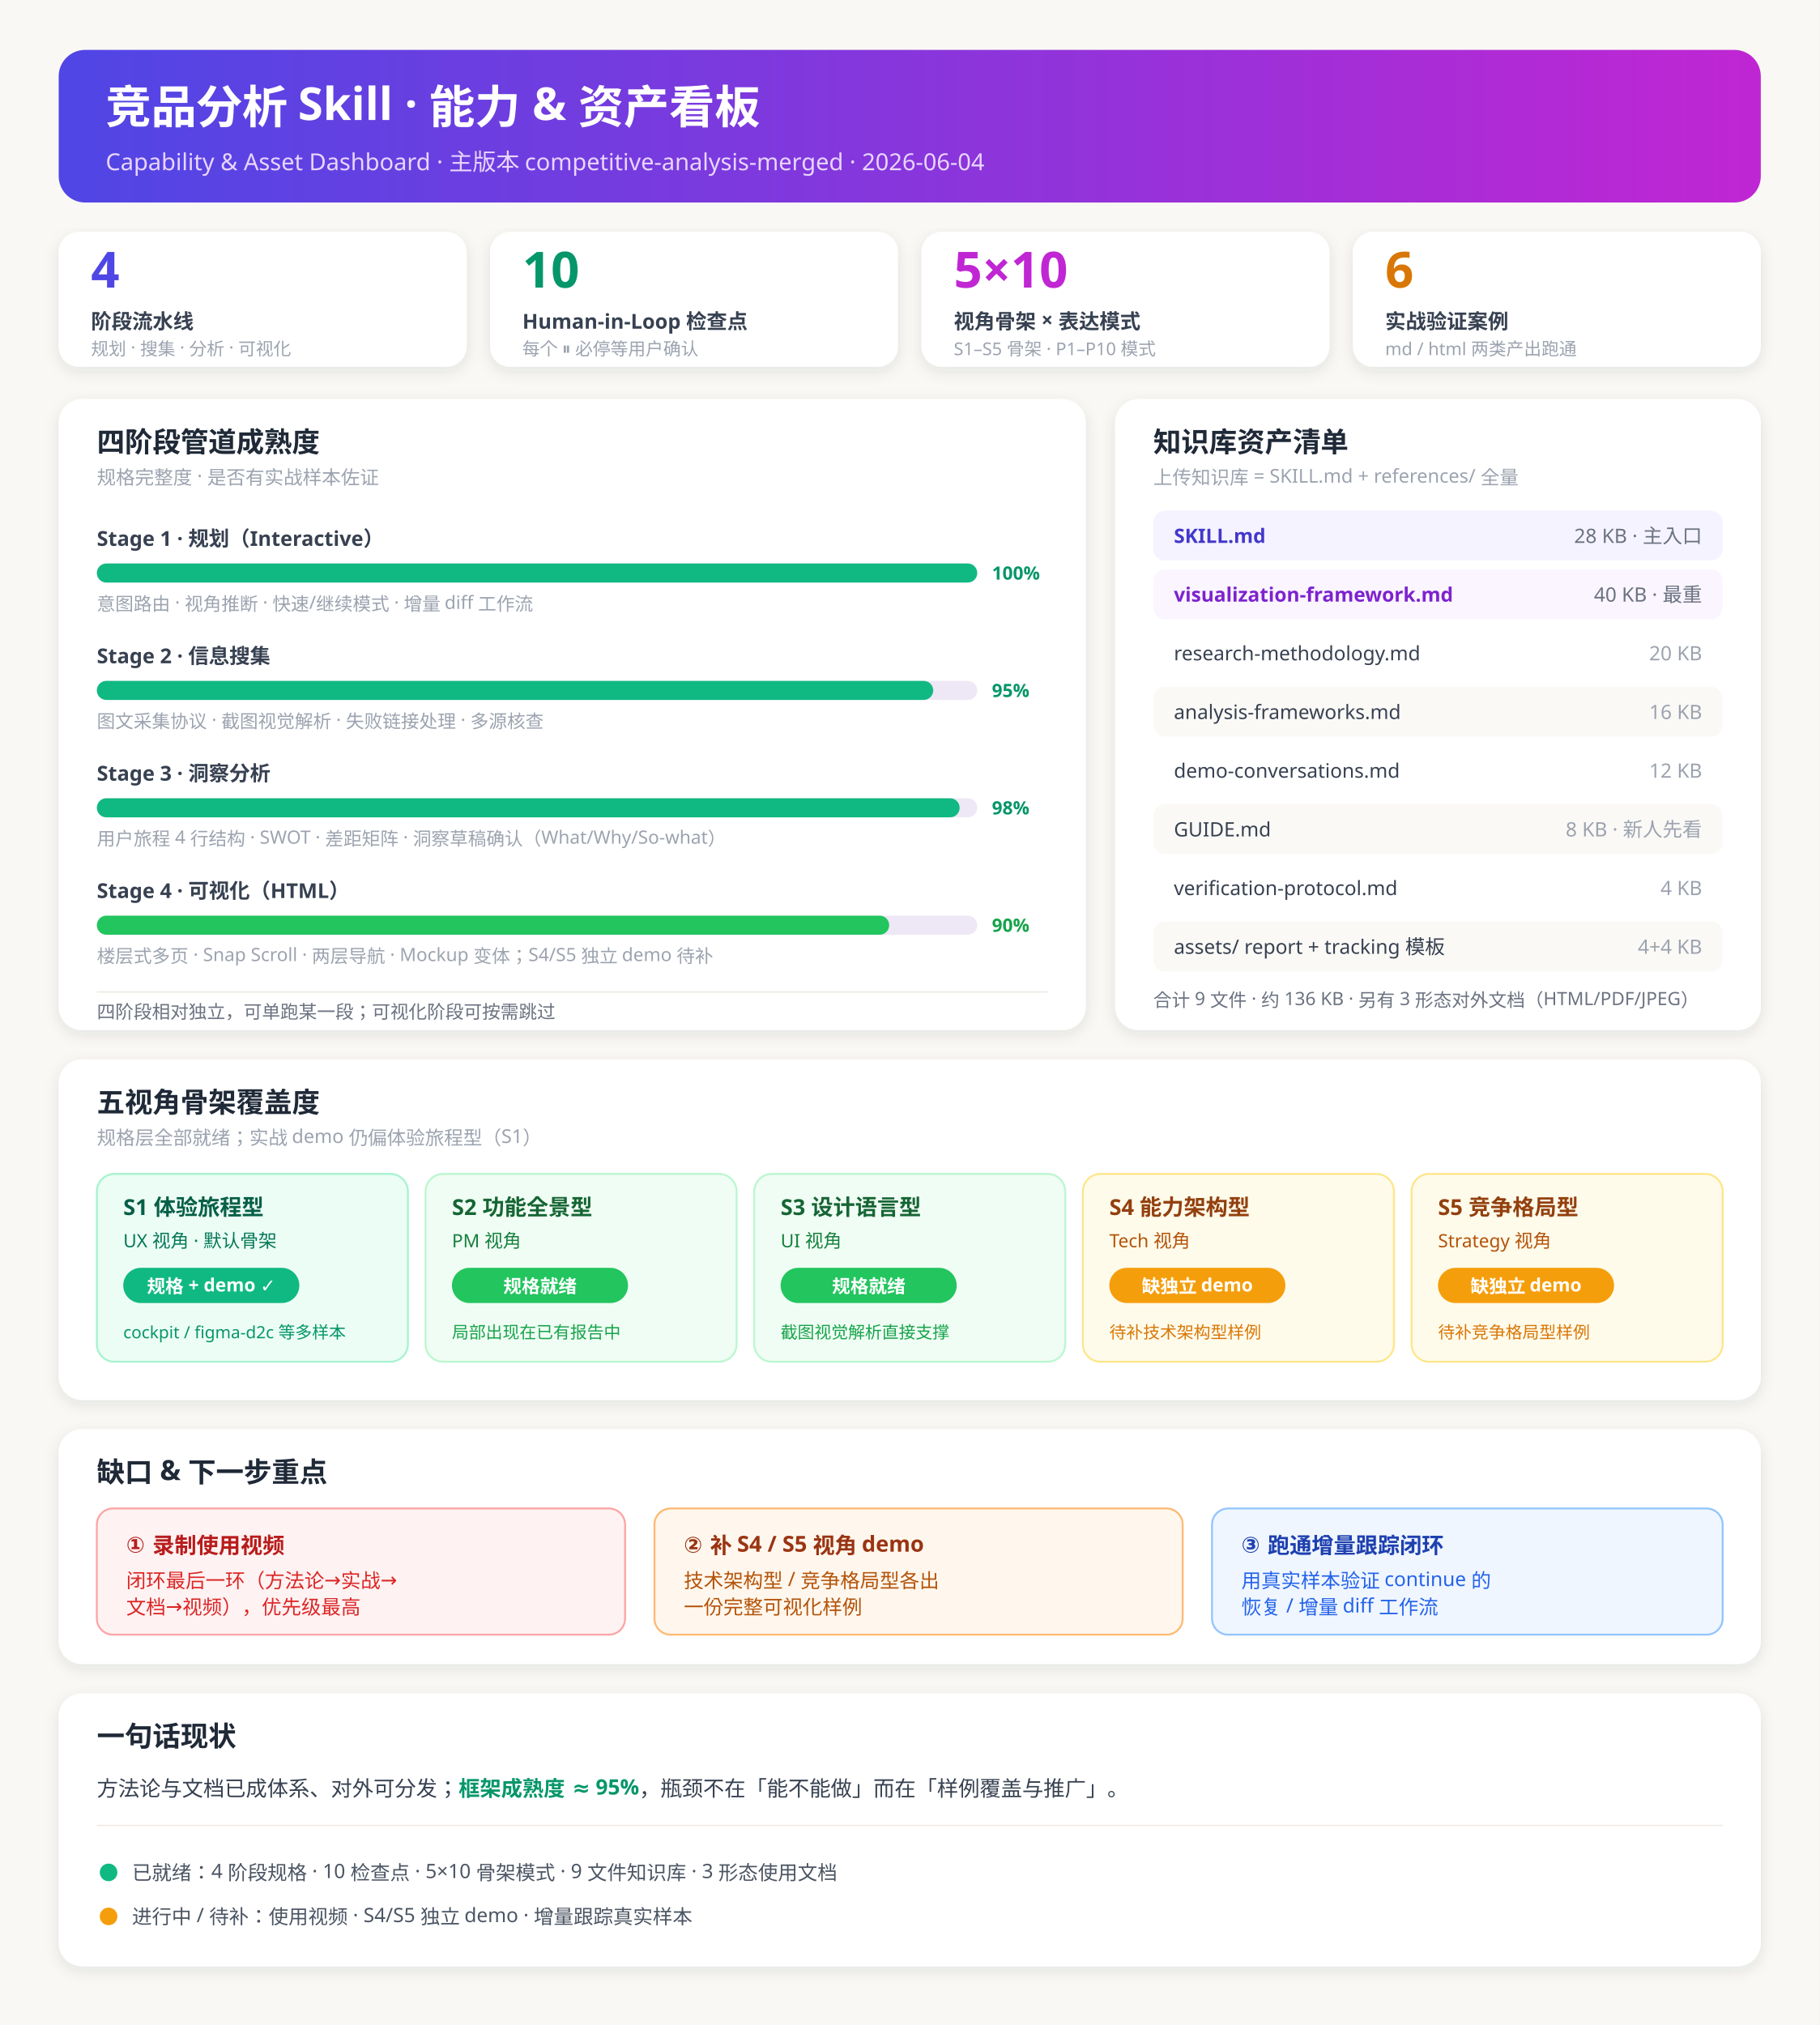
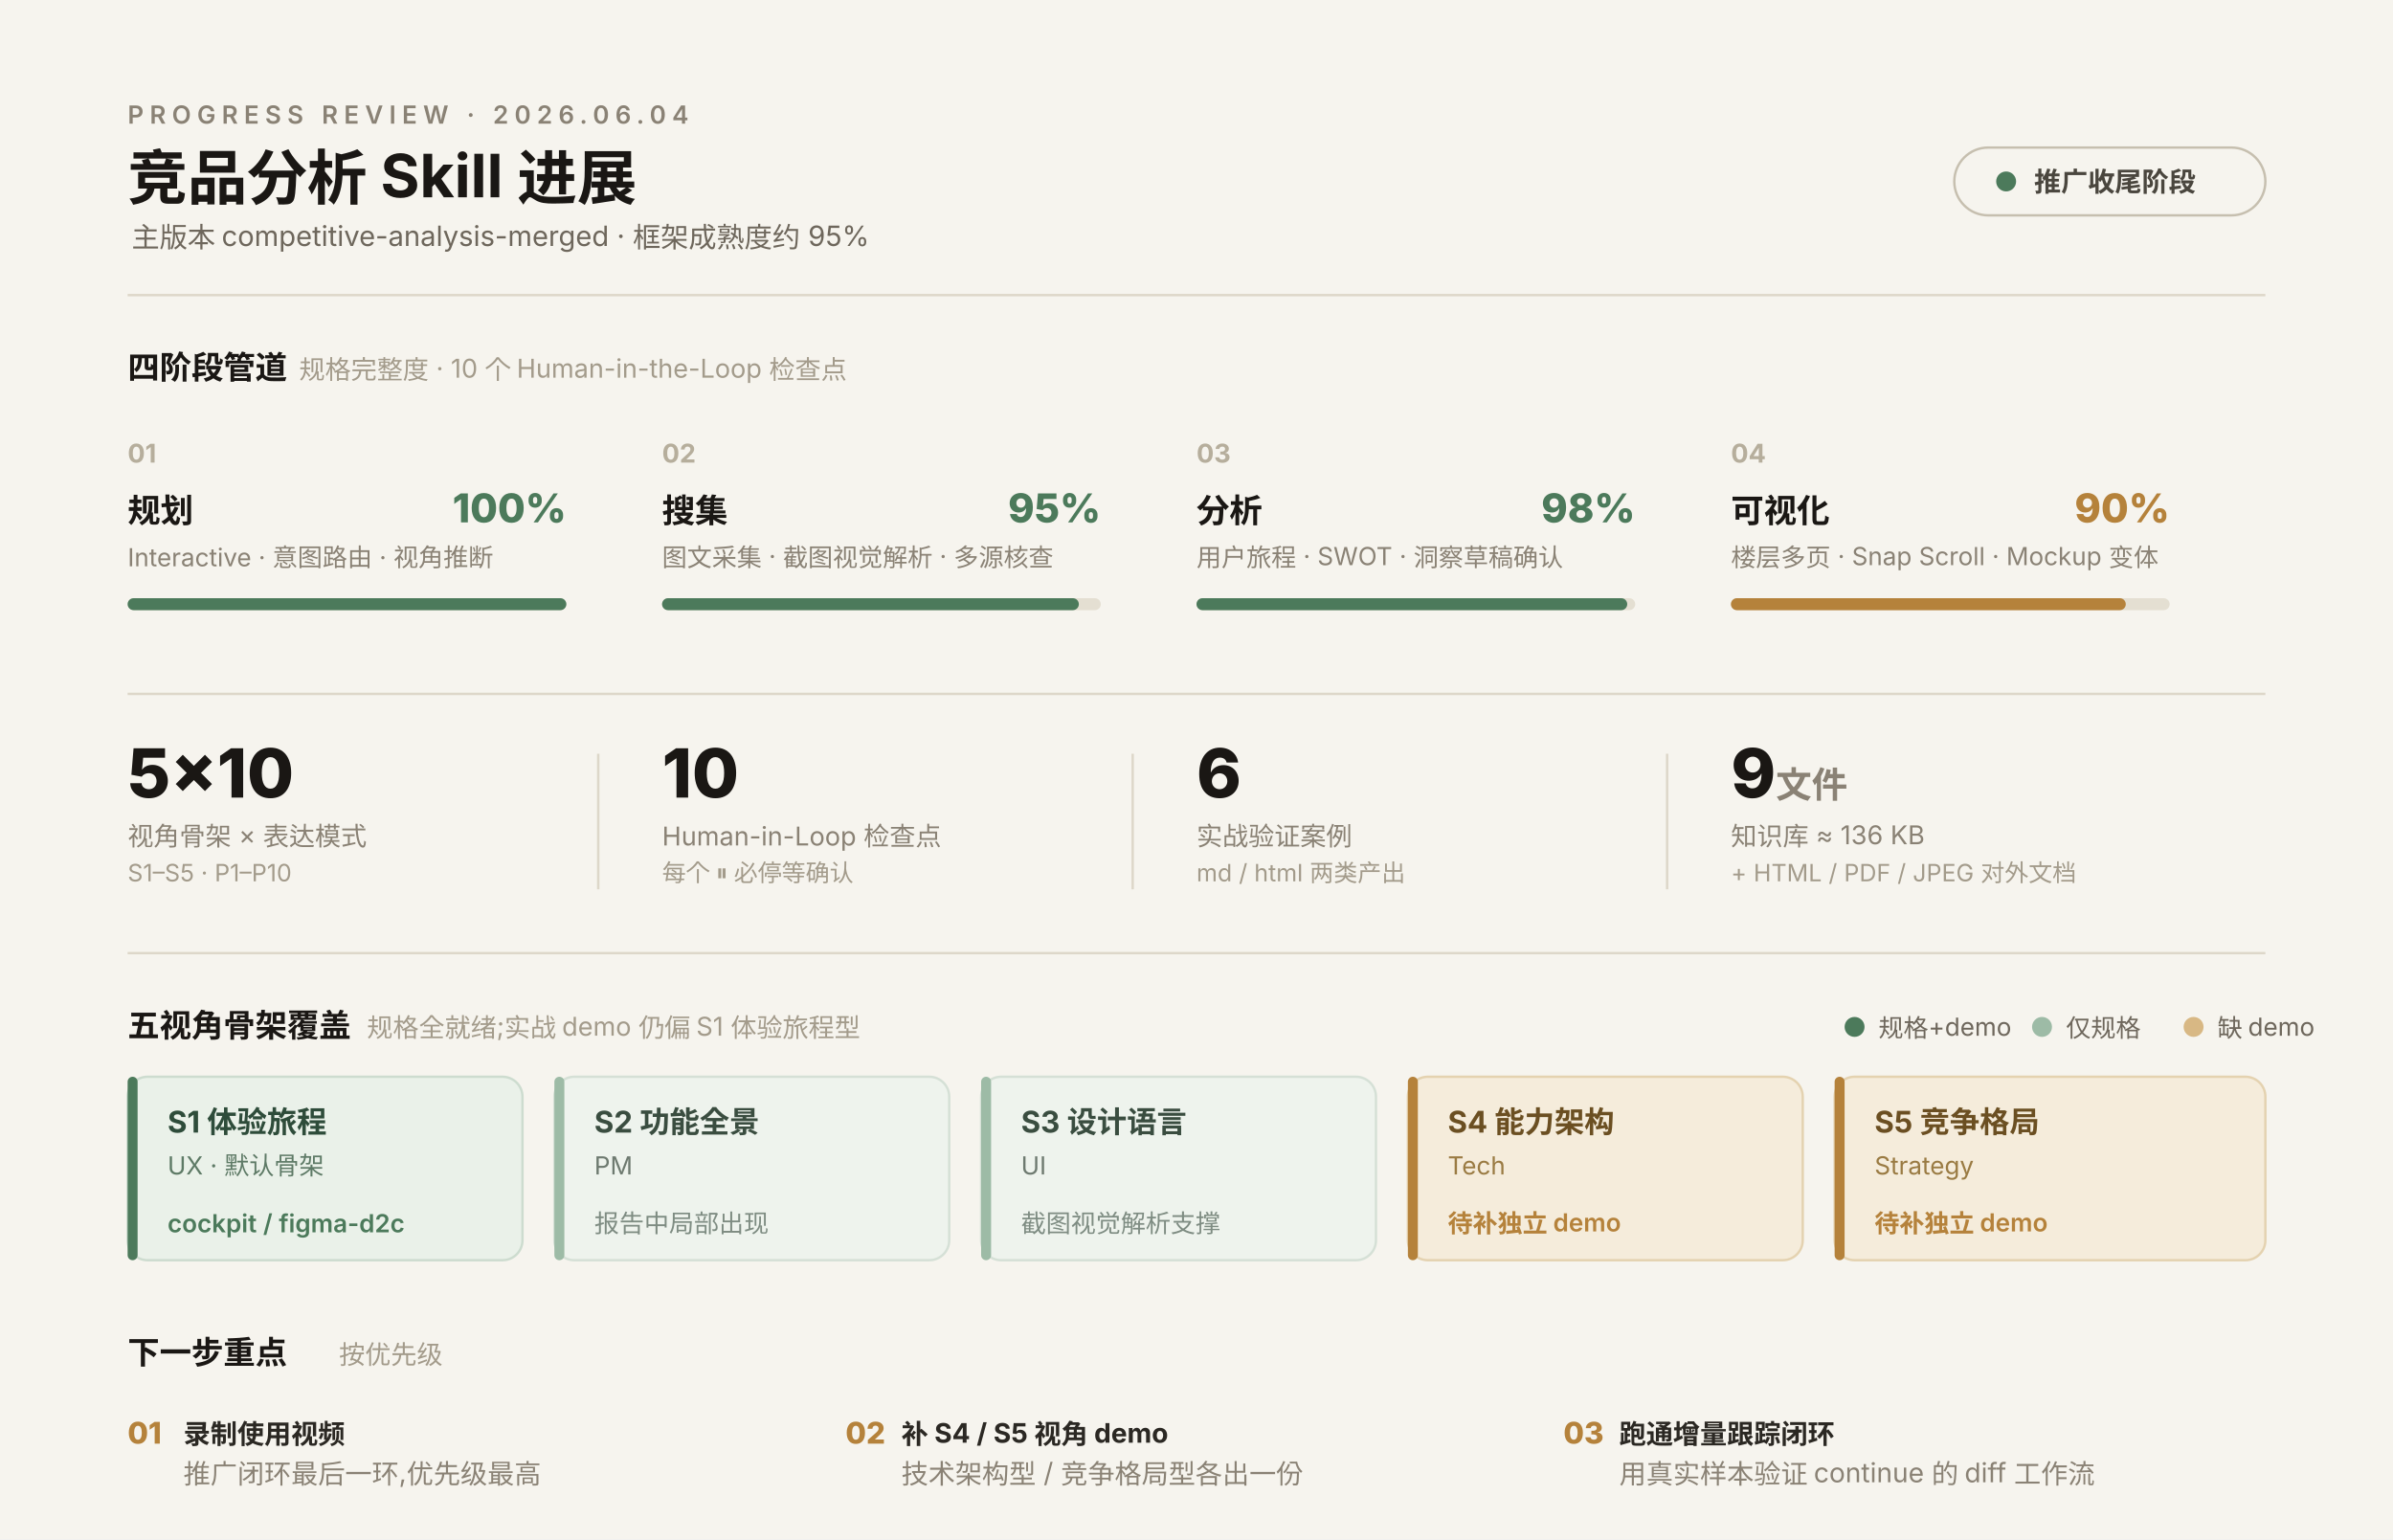
- <svg xmlns="http://www.w3.org/2000/svg" width="1240" height="1380" viewBox="0 0 1240 1380" font-family="'Segoe UI','PingFang SC','Microsoft YaHei',sans-serif">
-   <defs>
-     <linearGradient id="hd" x1="0" y1="0" x2="1" y2="0">
-       <stop offset="0" stop-color="#4f46e5" />
-       <stop offset="1" stop-color="#c026d3" />
-     </linearGradient>
-     <filter id="sh" x="-6%" y="-6%" width="112%" height="120%">
-       <feDropShadow dx="0" dy="3" stdDeviation="5" flood-color="#1f2937" flood-opacity="0.10" />
-     </filter>
-   </defs>
-   <rect width="1240" height="1380" fill="#faf8f4" />
-   <rect x="40" y="34" width="1160" height="104" rx="18" fill="url(#hd)" />
-   <text x="72" y="84" fill="#fff" font-size="31" font-weight="700">竞品分析 Skill · 能力 &amp; 资产看板</text>
-   <text x="72" y="116" fill="#e9d5ff" font-size="16">Capability &amp; Asset Dashboard · 主版本 competitive-analysis-merged · 2026-06-04</text>
+ <svg xmlns="http://www.w3.org/2000/svg" width="1200" height="772" viewBox="0 0 1200 772" font-family="'Inter','Segoe UI','PingFang SC','Microsoft YaHei',sans-serif">
+   <rect width="1200" height="772" fill="#F6F4EE" />
+   <text x="64" y="62" fill="#8A8275" font-size="12.5" font-weight="600" letter-spacing="3">PROGRESS REVIEW · 2026.06.04</text>
+   <text x="64" y="100" fill="#1A1714" font-size="30" font-weight="700">竞品分析 Skill 进展</text>
+   <text x="66" y="124" fill="#6E675C" font-size="14">主版本 competitive-analysis-merged · 框架成熟度约 95%</text>
+   <rect x="980" y="74" width="156" height="34" rx="17" fill="none" stroke="#C6BFAF" stroke-width="1.2" />
+   <circle cx="1006" cy="91" r="5" fill="#4C7A5B" />
+   <text x="1020" y="96" fill="#4A463E" font-size="13.5" font-weight="600">推广收尾阶段</text>
+   <line x1="64" y1="148" x2="1136" y2="148" stroke="#DDD7C9" stroke-width="1.2" />
+   <text x="64" y="190" fill="#1A1714" font-size="16" font-weight="700">四阶段管道</text>
+   <text x="150" y="190" fill="#A39B8B" font-size="13">规格完整度 · 10 个 Human-in-the-Loop 检查点</text>
  <g>
-     <rect x="40" y="158" width="278" height="92" rx="14" fill="#fff" filter="url(#sh)" />
-     <text x="62" y="196" fill="#4f46e5" font-size="34" font-weight="800">4</text>
-     <text x="62" y="224" fill="#374151" font-size="14" font-weight="600">阶段流水线</text>
-     <text x="62" y="242" fill="#9ca3af" font-size="12">规划 · 搜集 · 分析 · 可视化</text>
-     <rect x="334" y="158" width="278" height="92" rx="14" fill="#fff" filter="url(#sh)" />
-     <text x="356" y="196" fill="#059669" font-size="34" font-weight="800">10</text>
-     <text x="356" y="224" fill="#374151" font-size="14" font-weight="600">Human-in-Loop 检查点</text>
-     <text x="356" y="242" fill="#9ca3af" font-size="12">每个 ⏸ 必停等用户确认</text>
-     <rect x="628" y="158" width="278" height="92" rx="14" fill="#fff" filter="url(#sh)" />
-     <text x="650" y="196" fill="#c026d3" font-size="34" font-weight="800">5×10</text>
-     <text x="650" y="224" fill="#374151" font-size="14" font-weight="600">视角骨架 × 表达模式</text>
-     <text x="650" y="242" fill="#9ca3af" font-size="12">S1–S5 骨架 · P1–P10 模式</text>
-     <rect x="922" y="158" width="278" height="92" rx="14" fill="#fff" filter="url(#sh)" />
-     <text x="944" y="196" fill="#d97706" font-size="34" font-weight="800">6</text>
-     <text x="944" y="224" fill="#374151" font-size="14" font-weight="600">实战验证案例</text>
-     <text x="944" y="242" fill="#9ca3af" font-size="12">md / html 两类产出跑通</text>
+     <text x="64" y="232" fill="#B6AE9C" font-size="13" font-weight="700">01</text>
+     <text x="64" y="262" fill="#1A1714" font-size="16.5" font-weight="700">规划</text>
+     <text x="64" y="284" fill="#8A8275" font-size="12.5">Interactive · 意图路由 · 视角推断</text>
+     <text x="284" y="262" fill="#4C7A5B" font-size="20" font-weight="800" text-anchor="end">100%</text>
+     <rect x="64" y="300" width="220" height="6" rx="3" fill="#E4DFD2" />
+     <rect x="64" y="300" width="220" height="6" rx="3" fill="#4C7A5B" />
  </g>
-   <rect x="40" y="272" width="700" height="430" rx="16" fill="#fff" filter="url(#sh)" />
-   <text x="66" y="308" fill="#1f2937" font-size="19" font-weight="700">四阶段管道成熟度</text>
-   <text x="66" y="330" fill="#9ca3af" font-size="13">规格完整度 · 是否有实战样本佐证</text>
-   <g font-size="14">
-     <text x="66" y="372" fill="#374151" font-weight="700">Stage 1 · 规划（Interactive）</text>
-     <rect x="66" y="384" width="600" height="13" rx="6.5" fill="#eee7f5" />
-     <rect x="66" y="384" width="600" height="13" rx="6.5" fill="#10b981" />
-     <text x="676" y="395" fill="#059669" font-size="12.5" font-weight="700">100%</text>
-     <text x="66" y="416" fill="#9ca3af" font-size="12.5">意图路由 · 视角推断 · 快速/继续模式 · 增量 diff 工作流</text>
-     <text x="66" y="452" fill="#374151" font-weight="700">Stage 2 · 信息搜集</text>
-     <rect x="66" y="464" width="600" height="13" rx="6.5" fill="#eee7f5" />
-     <rect x="66" y="464" width="570" height="13" rx="6.5" fill="#10b981" />
-     <text x="676" y="475" fill="#059669" font-size="12.5" font-weight="700">95%</text>
-     <text x="66" y="496" fill="#9ca3af" font-size="12.5">图文采集协议 · 截图视觉解析 · 失败链接处理 · 多源核查</text>
-     <text x="66" y="532" fill="#374151" font-weight="700">Stage 3 · 洞察分析</text>
-     <rect x="66" y="544" width="600" height="13" rx="6.5" fill="#eee7f5" />
-     <rect x="66" y="544" width="588" height="13" rx="6.5" fill="#10b981" />
-     <text x="676" y="555" fill="#059669" font-size="12.5" font-weight="700">98%</text>
-     <text x="66" y="576" fill="#9ca3af" font-size="12.5">用户旅程 4 行结构 · SWOT · 差距矩阵 · 洞察草稿确认（What/Why/So-what）</text>
-     <text x="66" y="612" fill="#374151" font-weight="700">Stage 4 · 可视化（HTML）</text>
-     <rect x="66" y="624" width="600" height="13" rx="6.5" fill="#eee7f5" />
-     <rect x="66" y="624" width="540" height="13" rx="6.5" fill="#22c55e" />
-     <text x="676" y="635" fill="#16a34a" font-size="12.5" font-weight="700">90%</text>
-     <text x="66" y="656" fill="#9ca3af" font-size="12.5">楼层式多页 · Snap Scroll · 两层导航 · Mockup 变体；S4/S5 独立 demo 待补</text>
+   <g>
+     <text x="332" y="232" fill="#B6AE9C" font-size="13" font-weight="700">02</text>
+     <text x="332" y="262" fill="#1A1714" font-size="16.5" font-weight="700">搜集</text>
+     <text x="332" y="284" fill="#8A8275" font-size="12.5">图文采集 · 截图视觉解析 · 多源核查</text>
+     <text x="552" y="262" fill="#4C7A5B" font-size="20" font-weight="800" text-anchor="end">95%</text>
+     <rect x="332" y="300" width="220" height="6" rx="3" fill="#E4DFD2" />
+     <rect x="332" y="300" width="209" height="6" rx="3" fill="#4C7A5B" />
  </g>
-   <line x1="66" y1="676" x2="714" y2="676" stroke="#f0ece6" stroke-width="1" />
-   <text x="66" y="694" fill="#6b7280" font-size="12.5">四阶段相对独立，可单跑某一段；可视化阶段可按需跳过</text>
-   <rect x="760" y="272" width="440" height="430" rx="16" fill="#fff" filter="url(#sh)" />
-   <text x="786" y="308" fill="#1f2937" font-size="19" font-weight="700">知识库资产清单</text>
-   <text x="786" y="330" fill="#9ca3af" font-size="13">上传知识库 = SKILL.md + references/ 全量</text>
+   <g>
+     <text x="600" y="232" fill="#B6AE9C" font-size="13" font-weight="700">03</text>
+     <text x="600" y="262" fill="#1A1714" font-size="16.5" font-weight="700">分析</text>
+     <text x="600" y="284" fill="#8A8275" font-size="12.5">用户旅程 · SWOT · 洞察草稿确认</text>
+     <text x="820" y="262" fill="#4C7A5B" font-size="20" font-weight="800" text-anchor="end">98%</text>
+     <rect x="600" y="300" width="220" height="6" rx="3" fill="#E4DFD2" />
+     <rect x="600" y="300" width="216" height="6" rx="3" fill="#4C7A5B" />
+   </g>
+   <g>
+     <text x="868" y="232" fill="#B6AE9C" font-size="13" font-weight="700">04</text>
+     <text x="868" y="262" fill="#1A1714" font-size="16.5" font-weight="700">可视化</text>
+     <text x="868" y="284" fill="#8A8275" font-size="12.5">楼层多页 · Snap Scroll · Mockup 变体</text>
+     <text x="1088" y="262" fill="#B5823B" font-size="20" font-weight="800" text-anchor="end">90%</text>
+     <rect x="868" y="300" width="220" height="6" rx="3" fill="#E4DFD2" />
+     <rect x="868" y="300" width="198" height="6" rx="3" fill="#B5823B" />
+   </g>
+   <line x1="64" y1="348" x2="1136" y2="348" stroke="#DDD7C9" stroke-width="1.2" />
+   <g>
+     <text x="64" y="400" fill="#1A1714" font-size="34" font-weight="800">5×10</text>
+     <text x="64" y="424" fill="#8A8275" font-size="13">视角骨架 × 表达模式</text>
+     <text x="64" y="442" fill="#A39B8B" font-size="12">S1–S5 · P1–P10</text>
+     <line x1="300" y1="378" x2="300" y2="446" stroke="#DDD7C9" stroke-width="1.2" />
+     <text x="332" y="400" fill="#1A1714" font-size="34" font-weight="800">10</text>
+     <text x="332" y="424" fill="#8A8275" font-size="13">Human-in-Loop 检查点</text>
+     <text x="332" y="442" fill="#A39B8B" font-size="12">每个 ⏸ 必停等确认</text>
+     <line x1="568" y1="378" x2="568" y2="446" stroke="#DDD7C9" stroke-width="1.2" />
+     <text x="600" y="400" fill="#1A1714" font-size="34" font-weight="800">6</text>
+     <text x="600" y="424" fill="#8A8275" font-size="13">实战验证案例</text>
+     <text x="600" y="442" fill="#A39B8B" font-size="12">md / html 两类产出</text>
+     <line x1="836" y1="378" x2="836" y2="446" stroke="#DDD7C9" stroke-width="1.2" />
+     <text x="868" y="400" fill="#1A1714" font-size="34" font-weight="800">9<tspan font-size="18" fill="#8A8275" font-weight="600"> 文件</tspan>
+     </text>
+     <text x="868" y="424" fill="#8A8275" font-size="13">知识库 ≈ 136 KB</text>
+     <text x="868" y="442" fill="#A39B8B" font-size="12">+ HTML / PDF / JPEG 对外文档</text>
+   </g>
+   <line x1="64" y1="478" x2="1136" y2="478" stroke="#DDD7C9" stroke-width="1.2" />
+   <text x="64" y="520" fill="#1A1714" font-size="16" font-weight="700">五视角骨架覆盖</text>
+   <text x="184" y="520" fill="#A39B8B" font-size="13">规格全就绪;实战 demo 仍偏 S1 体验旅程型</text>
+   <circle cx="930" cy="515" r="5" fill="#4C7A5B" />
+   <text x="942" y="520" fill="#6E675C" font-size="12.5">规格+demo</text>
+   <circle cx="1024" cy="515" r="5" fill="#9DBBA6" />
+   <text x="1036" y="520" fill="#6E675C" font-size="12.5">仅规格</text>
+   <circle cx="1100" cy="515" r="5" fill="#D8B884" />
+   <text x="1112" y="520" fill="#6E675C" font-size="12.5">缺 demo</text>
+   <g>
+     <rect x="64" y="540" width="198" height="92" rx="10" fill="#EAF1E9" stroke="#CDDCCF" stroke-width="1.2" />
+     <rect x="64" y="540" width="5" height="92" rx="2.5" fill="#4C7A5B" />
+     <text x="84" y="568" fill="#2E4C3A" font-size="15" font-weight="700">S1 体验旅程</text>
+     <text x="84" y="589" fill="#5E7A66" font-size="12.5">UX · 默认骨架</text>
+     <text x="84" y="618" fill="#4C7A5B" font-size="12.5" font-weight="600">cockpit / figma-d2c</text>
+     <rect x="278" y="540" width="198" height="92" rx="10" fill="#EEF3ED" stroke="#D5E0D6" stroke-width="1.2" />
+     <rect x="278" y="540" width="5" height="92" rx="2.5" fill="#9DBBA6" />
+     <text x="298" y="568" fill="#3A4D40" font-size="15" font-weight="700">S2 功能全景</text>
+     <text x="298" y="589" fill="#6E7A70" font-size="12.5">PM</text>
+     <text x="298" y="618" fill="#7E8C82" font-size="12.5">报告中局部出现</text>
+     <rect x="492" y="540" width="198" height="92" rx="10" fill="#EEF3ED" stroke="#D5E0D6" stroke-width="1.2" />
+     <rect x="492" y="540" width="5" height="92" rx="2.5" fill="#9DBBA6" />
+     <text x="512" y="568" fill="#3A4D40" font-size="15" font-weight="700">S3 设计语言</text>
+     <text x="512" y="589" fill="#6E7A70" font-size="12.5">UI</text>
+     <text x="512" y="618" fill="#7E8C82" font-size="12.5">截图视觉解析支撑</text>
+     <rect x="706" y="540" width="198" height="92" rx="10" fill="#F5ECDB" stroke="#E4D2B0" stroke-width="1.2" />
+     <rect x="706" y="540" width="5" height="92" rx="2.5" fill="#B5823B" />
+     <text x="726" y="568" fill="#6B4F22" font-size="15" font-weight="700">S4 能力架构</text>
+     <text x="726" y="589" fill="#9A7B43" font-size="12.5">Tech</text>
+     <text x="726" y="618" fill="#B5823B" font-size="12.5" font-weight="600">待补独立 demo</text>
+     <rect x="920" y="540" width="216" height="92" rx="10" fill="#F5ECDB" stroke="#E4D2B0" stroke-width="1.2" />
+     <rect x="920" y="540" width="5" height="92" rx="2.5" fill="#B5823B" />
+     <text x="940" y="568" fill="#6B4F22" font-size="15" font-weight="700">S5 竞争格局</text>
+     <text x="940" y="589" fill="#9A7B43" font-size="12.5">Strategy</text>
+     <text x="940" y="618" fill="#B5823B" font-size="12.5" font-weight="600">待补独立 demo</text>
+   </g>
+   <text x="64" y="684" fill="#1A1714" font-size="16" font-weight="700">下一步重点</text>
+   <text x="170" y="684" fill="#A39B8B" font-size="13">按优先级</text>
  <g font-size="13.5">
-     <rect x="786" y="348" width="388" height="34" rx="8" fill="#f5f3ff" />
-     <text x="800" y="370" fill="#4338ca" font-weight="700">SKILL.md</text>
-     <text x="1160" y="370" fill="#6b7280" text-anchor="end">28 KB · 主入口</text>
-     <rect x="786" y="388" width="388" height="34" rx="8" fill="#faf5ff" />
-     <text x="800" y="410" fill="#7e22ce" font-weight="700">visualization-framework.md</text>
-     <text x="1160" y="410" fill="#6b7280" text-anchor="end">40 KB · 最重</text>
-     <rect x="786" y="428" width="388" height="34" rx="8" fill="#fff" />
-     <text x="800" y="450" fill="#374151">research-methodology.md</text>
-     <text x="1160" y="450" fill="#9ca3af" text-anchor="end">20 KB</text>
-     <rect x="786" y="468" width="388" height="34" rx="8" fill="#faf9f6" />
-     <text x="800" y="490" fill="#374151">analysis-frameworks.md</text>
-     <text x="1160" y="490" fill="#9ca3af" text-anchor="end">16 KB</text>
-     <rect x="786" y="508" width="388" height="34" rx="8" fill="#fff" />
-     <text x="800" y="530" fill="#374151">demo-conversations.md</text>
-     <text x="1160" y="530" fill="#9ca3af" text-anchor="end">12 KB</text>
-     <rect x="786" y="548" width="388" height="34" rx="8" fill="#faf9f6" />
-     <text x="800" y="570" fill="#374151">GUIDE.md</text>
-     <text x="1160" y="570" fill="#9ca3af" text-anchor="end">8 KB · 新人先看</text>
-     <rect x="786" y="588" width="388" height="34" rx="8" fill="#fff" />
-     <text x="800" y="610" fill="#374151">verification-protocol.md</text>
-     <text x="1160" y="610" fill="#9ca3af" text-anchor="end">4 KB</text>
-     <rect x="786" y="628" width="388" height="34" rx="8" fill="#faf9f6" />
-     <text x="800" y="650" fill="#374151">assets/ report + tracking 模板</text>
-     <text x="1160" y="650" fill="#9ca3af" text-anchor="end">4+4 KB</text>
-   </g>
-   <text x="786" y="686" fill="#6b7280" font-size="12.5">合计 9 文件 · 约 136 KB · 另有 3 形态对外文档（HTML/PDF/JPEG）</text>
-   <rect x="40" y="722" width="1160" height="232" rx="16" fill="#fff" filter="url(#sh)" />
-   <text x="66" y="758" fill="#1f2937" font-size="19" font-weight="700">五视角骨架覆盖度</text>
-   <text x="66" y="780" fill="#9ca3af" font-size="13">规格层全部就绪；实战 demo 仍偏体验旅程型（S1）</text>
-   <g font-size="13.5">
-     <rect x="66" y="800" width="212" height="128" rx="12" fill="#ecfdf5" stroke="#a7f3d0" stroke-width="1.3" />
-     <text x="84" y="828" fill="#065f46" font-size="15" font-weight="800">S1 体验旅程型</text>
-     <text x="84" y="850" fill="#047857" font-size="12.5">UX 视角 · 默认骨架</text>
-     <rect x="84" y="864" width="120" height="24" rx="12" fill="#10b981" />
-     <text x="144" y="881" fill="#fff" font-size="12.5" font-weight="700" text-anchor="middle">规格 + demo ✓</text>
-     <text x="84" y="912" fill="#059669" font-size="11.5">cockpit / figma-d2c 等多样本</text>
-     <rect x="290" y="800" width="212" height="128" rx="12" fill="#f0fdf4" stroke="#bbf7d0" stroke-width="1.3" />
-     <text x="308" y="828" fill="#166534" font-size="15" font-weight="800">S2 功能全景型</text>
-     <text x="308" y="850" fill="#15803d" font-size="12.5">PM 视角</text>
-     <rect x="308" y="864" width="120" height="24" rx="12" fill="#22c55e" />
-     <text x="368" y="881" fill="#fff" font-size="12.5" font-weight="700" text-anchor="middle">规格就绪</text>
-     <text x="308" y="912" fill="#16a34a" font-size="11.5">局部出现在已有报告中</text>
-     <rect x="514" y="800" width="212" height="128" rx="12" fill="#f0fdf4" stroke="#bbf7d0" stroke-width="1.3" />
-     <text x="532" y="828" fill="#166534" font-size="15" font-weight="800">S3 设计语言型</text>
-     <text x="532" y="850" fill="#15803d" font-size="12.5">UI 视角</text>
-     <rect x="532" y="864" width="120" height="24" rx="12" fill="#22c55e" />
-     <text x="592" y="881" fill="#fff" font-size="12.5" font-weight="700" text-anchor="middle">规格就绪</text>
-     <text x="532" y="912" fill="#16a34a" font-size="11.5">截图视觉解析直接支撑</text>
-     <rect x="738" y="800" width="212" height="128" rx="12" fill="#fffbeb" stroke="#fde68a" stroke-width="1.3" />
-     <text x="756" y="828" fill="#92400e" font-size="15" font-weight="800">S4 能力架构型</text>
-     <text x="756" y="850" fill="#b45309" font-size="12.5">Tech 视角</text>
-     <rect x="756" y="864" width="120" height="24" rx="12" fill="#f59e0b" />
-     <text x="816" y="881" fill="#fff" font-size="12.5" font-weight="700" text-anchor="middle">缺独立 demo</text>
-     <text x="756" y="912" fill="#d97706" font-size="11.5">待补技术架构型样例</text>
-     <rect x="962" y="800" width="212" height="128" rx="12" fill="#fffbeb" stroke="#fde68a" stroke-width="1.3" />
-     <text x="980" y="828" fill="#92400e" font-size="15" font-weight="800">S5 竞争格局型</text>
-     <text x="980" y="850" fill="#b45309" font-size="12.5">Strategy 视角</text>
-     <rect x="980" y="864" width="120" height="24" rx="12" fill="#f59e0b" />
-     <text x="1040" y="881" fill="#fff" font-size="12.5" font-weight="700" text-anchor="middle">缺独立 demo</text>
-     <text x="980" y="912" fill="#d97706" font-size="11.5">待补竞争格局型样例</text>
-   </g>
-   <rect x="40" y="974" width="1160" height="160" rx="16" fill="#fff" filter="url(#sh)" />
-   <text x="66" y="1010" fill="#1f2937" font-size="19" font-weight="700">缺口 &amp; 下一步重点</text>
-   <g font-size="13.5">
-     <rect x="66" y="1028" width="360" height="86" rx="11" fill="#fef2f2" stroke="#fca5a5" stroke-width="1.3" />
-     <text x="86" y="1058" fill="#b91c1c" font-size="15" font-weight="800">① 录制使用视频</text>
-     <text x="86" y="1082" fill="#dc2626">闭环最后一环（方法论→实战→</text>
-     <text x="86" y="1100" fill="#dc2626">文档→视频），优先级最高</text>
-     <rect x="446" y="1028" width="360" height="86" rx="11" fill="#fff7ed" stroke="#fdba74" stroke-width="1.3" />
-     <text x="466" y="1058" fill="#9a3412" font-size="15" font-weight="800">② 补 S4 / S5 视角 demo</text>
-     <text x="466" y="1082" fill="#b45309">技术架构型 / 竞争格局型各出</text>
-     <text x="466" y="1100" fill="#b45309">一份完整可视化样例</text>
-     <rect x="826" y="1028" width="348" height="86" rx="11" fill="#eff6ff" stroke="#93c5fd" stroke-width="1.3" />
-     <text x="846" y="1058" fill="#1e40af" font-size="15" font-weight="800">③ 跑通增量跟踪闭环</text>
-     <text x="846" y="1082" fill="#2563eb">用真实样本验证 continue 的</text>
-     <text x="846" y="1100" fill="#2563eb">恢复 / 增量 diff 工作流</text>
-   </g>
-   <rect x="40" y="1154" width="1160" height="186" rx="16" fill="#fff" filter="url(#sh)" />
-   <text x="66" y="1190" fill="#1f2937" font-size="19" font-weight="700">一句话现状</text>
-   <text x="66" y="1224" fill="#374151" font-size="14.5">方法论与文档已成体系、对外可分发；<tspan fill="#059669" font-weight="700">框架成熟度 ≈ 95%</tspan>，瓶颈不在「能不能做」而在「样例覆盖与推广」。</text>
-   <line x1="66" y1="1244" x2="1174" y2="1244" stroke="#f0ece6" stroke-width="1" />
-   <g font-size="13.5" fill="#4b5563">
-     <circle cx="74" cy="1276" r="6" fill="#10b981" />
-     <text x="90" y="1281">已就绪：4 阶段规格 · 10 检查点 · 5×10 骨架模式 · 9 文件知识库 · 3 形态使用文档</text>
-     <circle cx="74" cy="1306" r="6" fill="#f59e0b" />
-     <text x="90" y="1311">进行中 / 待补：使用视频 · S4/S5 独立 demo · 增量跟踪真实样本</text>
+     <text x="64" y="724" fill="#B5823B" font-size="15" font-weight="800">01</text>
+     <text x="92" y="724" fill="#2B2823" font-weight="700">录制使用视频</text>
+     <text x="92" y="744" fill="#8A8275">推广闭环最后一环,优先级最高</text>
+     <text x="424" y="724" fill="#B5823B" font-size="15" font-weight="800">02</text>
+     <text x="452" y="724" fill="#2B2823" font-weight="700">补 S4 / S5 视角 demo</text>
+     <text x="452" y="744" fill="#8A8275">技术架构型 / 竞争格局型各出一份</text>
+     <text x="784" y="724" fill="#B5823B" font-size="15" font-weight="800">03</text>
+     <text x="812" y="724" fill="#2B2823" font-weight="700">跑通增量跟踪闭环</text>
+     <text x="812" y="744" fill="#8A8275">用真实样本验证 continue 的 diff 工作流</text>
  </g>
</svg>
